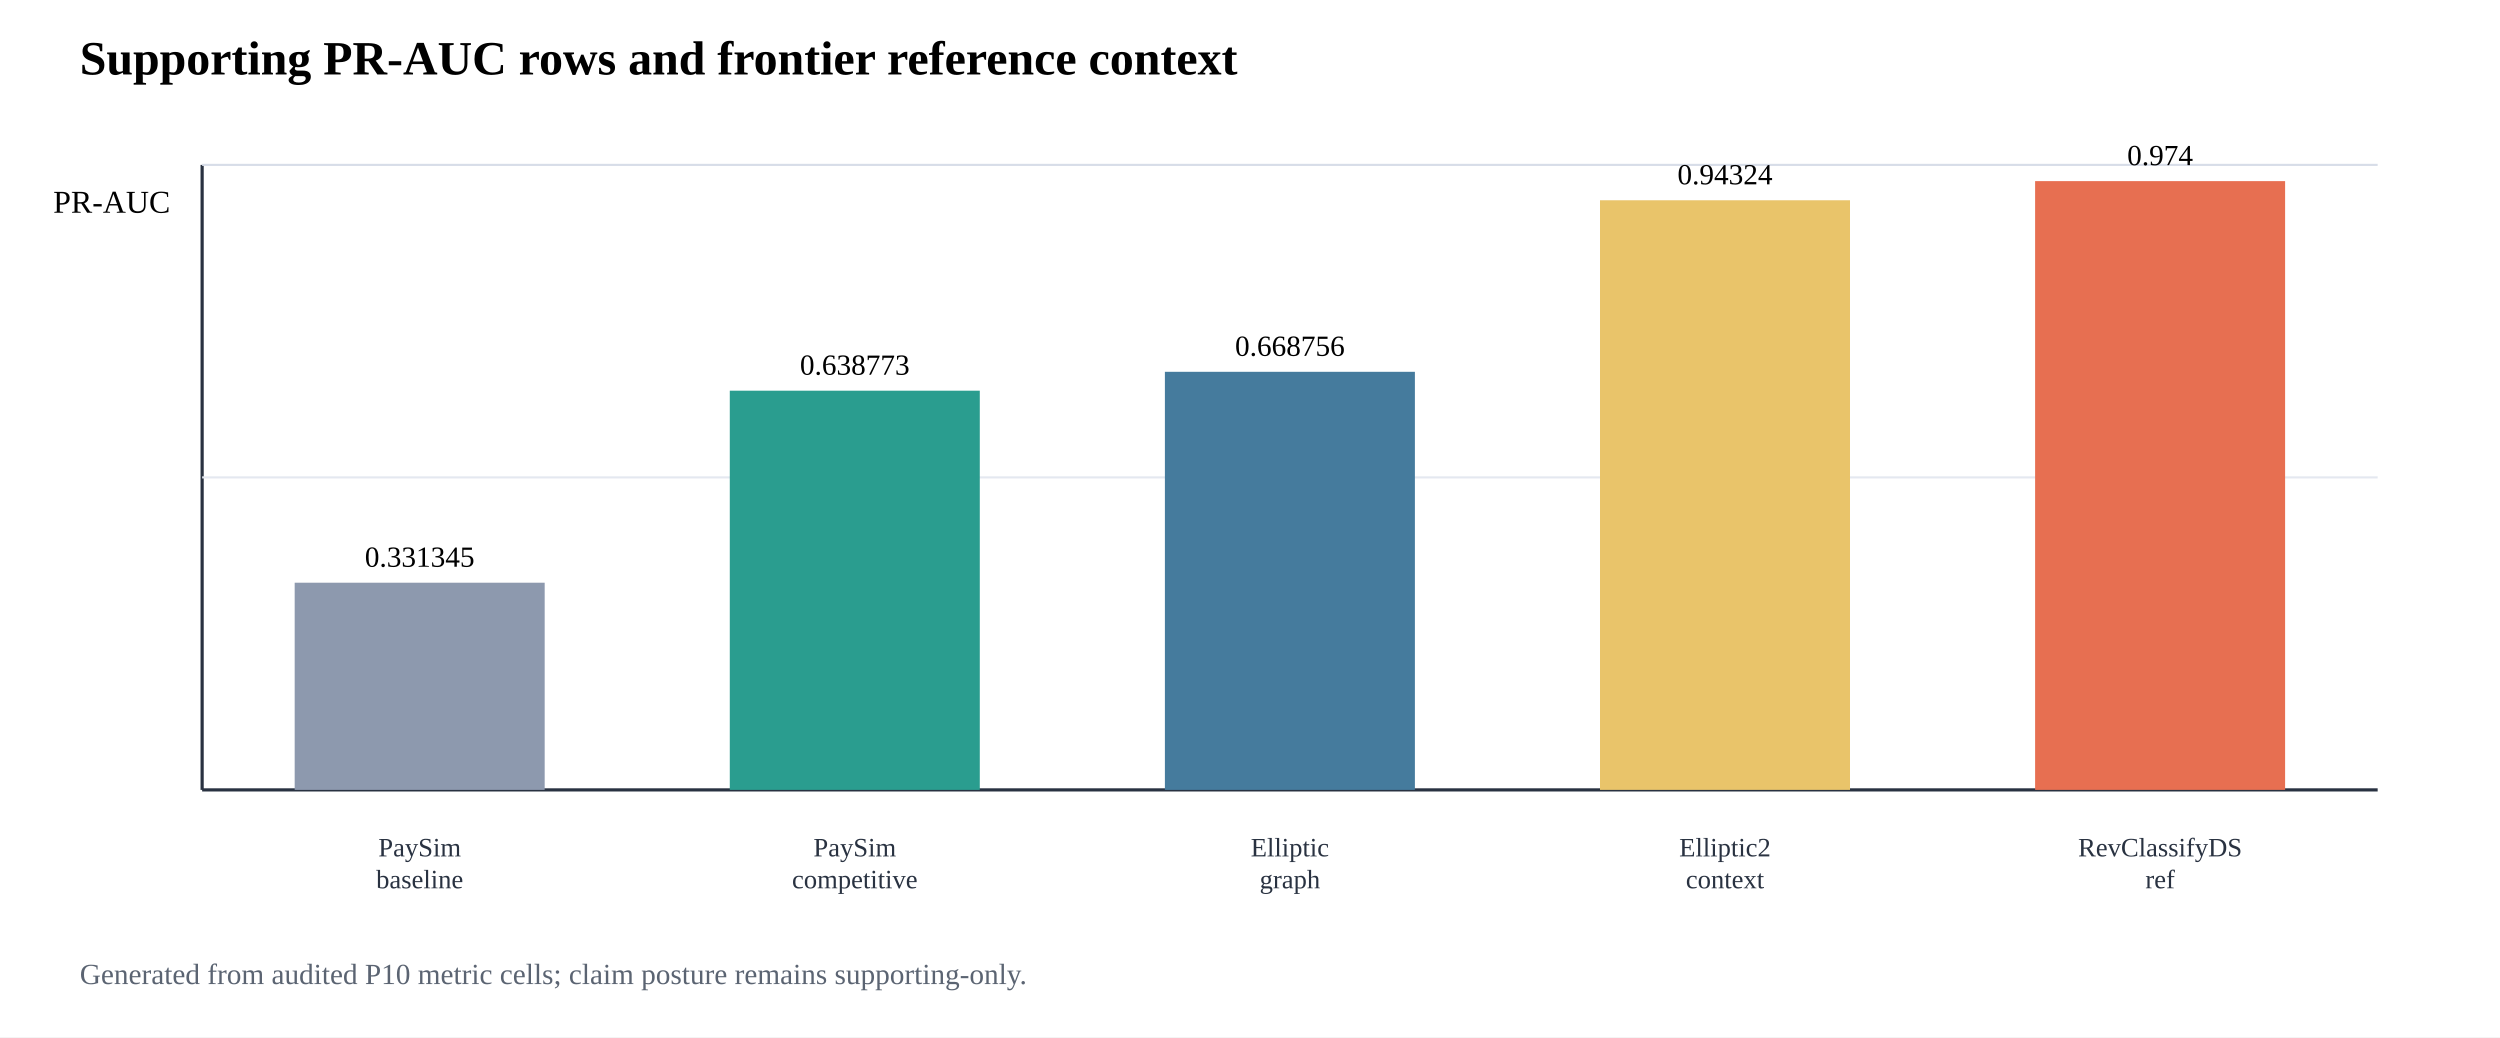
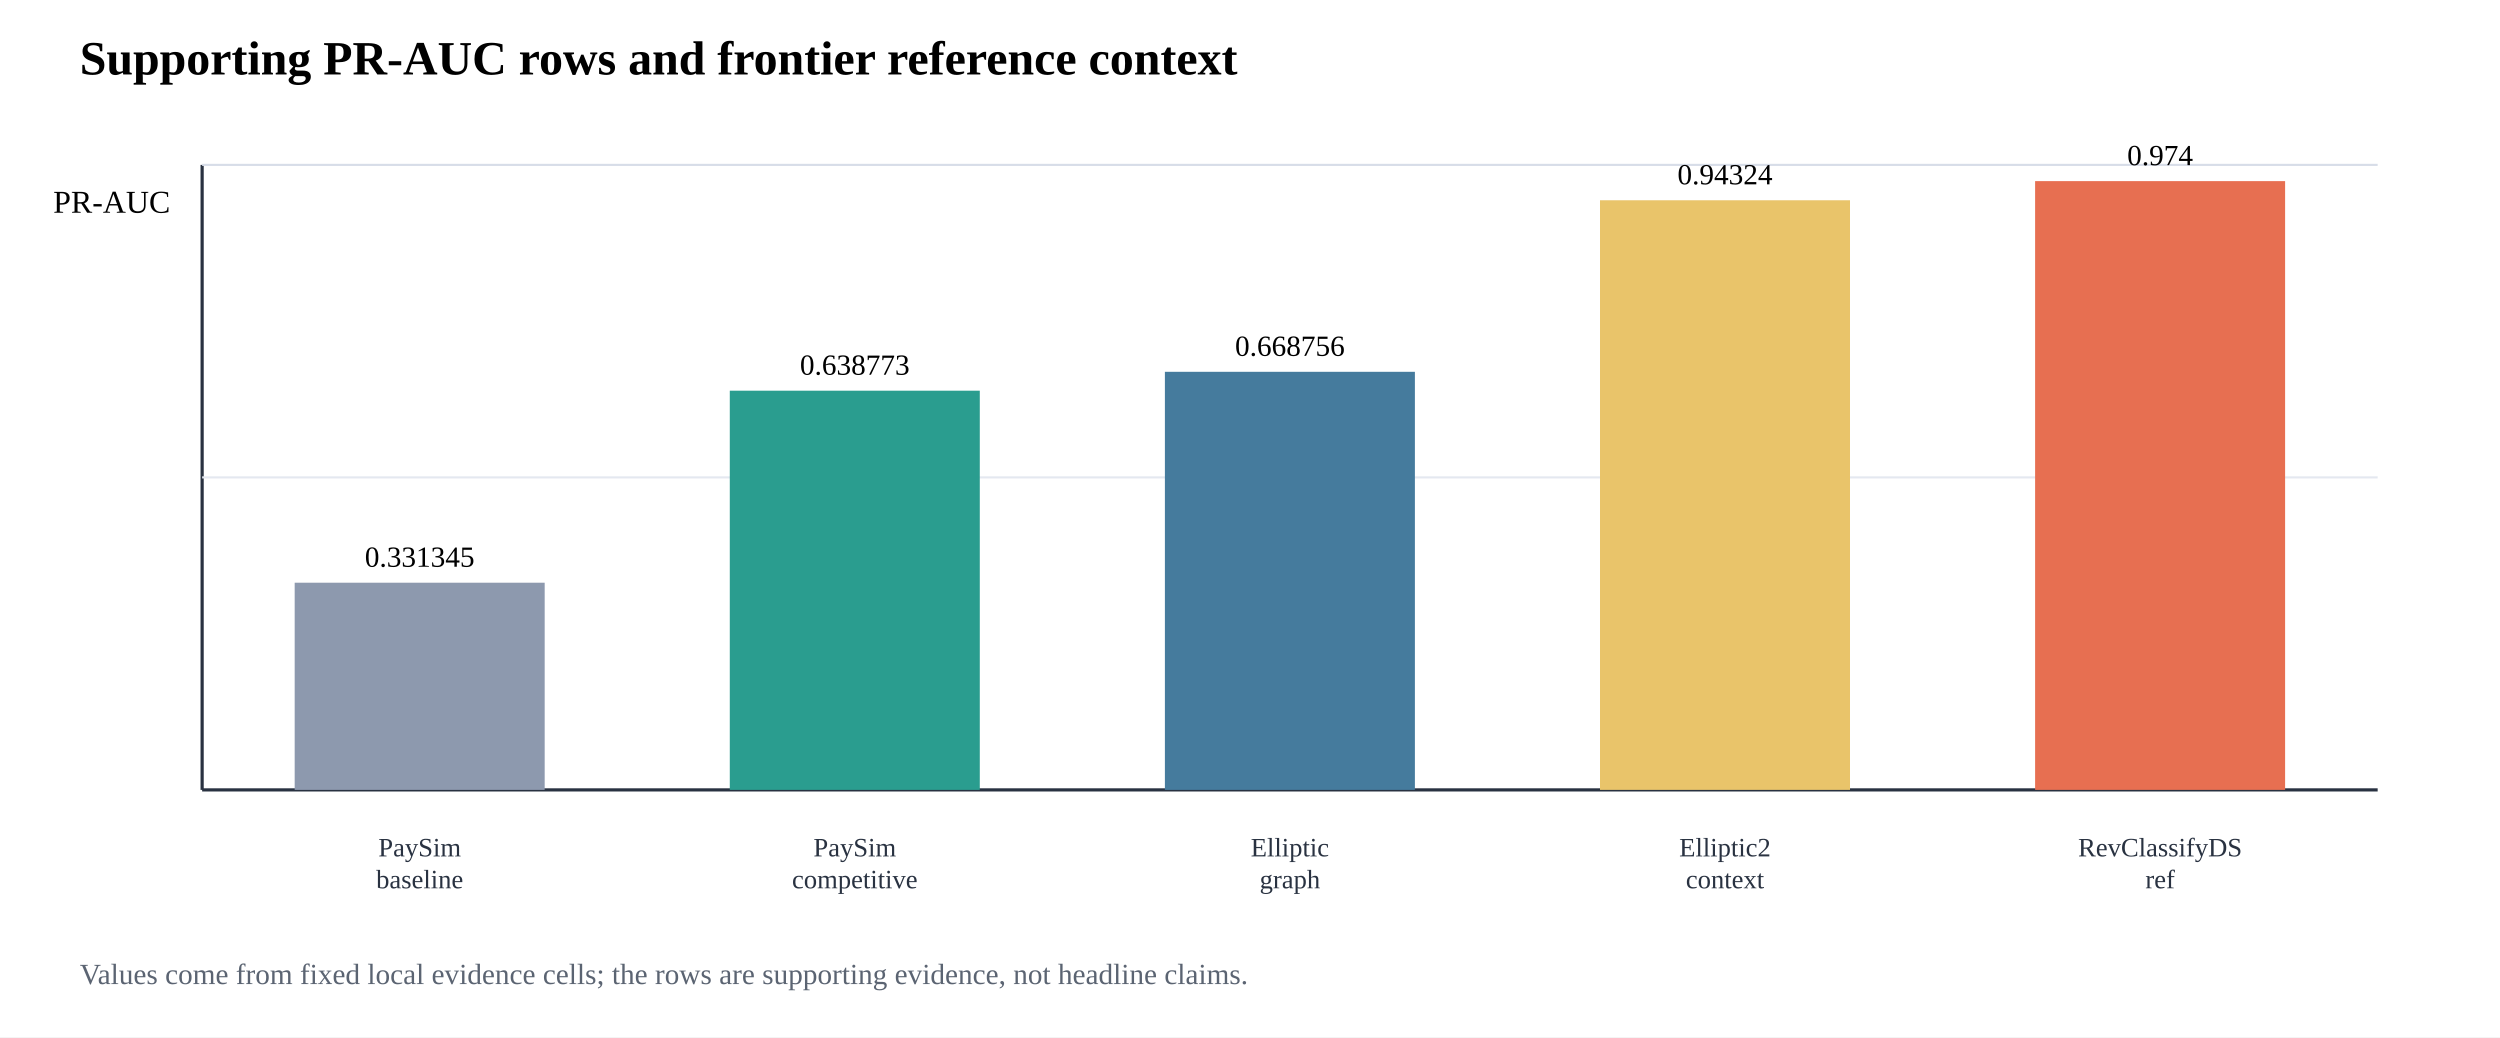
<svg xmlns="http://www.w3.org/2000/svg" width="940" height="390" viewBox="0 0 940 390" role="img">
  <rect width="100%" height="100%" fill="#ffffff" />
  <text x="30" y="28" font-size="18" font-weight="700">Supporting PR-AUC rows and frontier reference context</text>
  <line x1="76" y1="297" x2="894" y2="297" stroke="#293241" stroke-width="1.2" />
  <line x1="76" y1="62" x2="76" y2="297" stroke="#293241" stroke-width="1.2" />
  <text x="20" y="80" font-size="12">PR-AUC</text>
  <line x1="76" y1="62" x2="894" y2="62" stroke="#d7dde8" stroke-width="0.8" />
  <line x1="76" y1="179.5" x2="894" y2="179.5" stroke="#e4e8f0" stroke-width="0.8" />
  <rect x="110.8" y="219.1" width="94" height="77.9" fill="#8d99ae" />
  <text x="157.8" y="213.1" text-anchor="middle" font-size="11">0.331345</text>
  <text x="157.8" y="322.0" text-anchor="middle" font-size="10" fill="#293241">PaySim</text>
  <text x="157.8" y="334.0" text-anchor="middle" font-size="10" fill="#293241">baseline</text>
  <rect x="274.4" y="146.9" width="94" height="150.1" fill="#2a9d8f" />
  <text x="321.4" y="140.9" text-anchor="middle" font-size="11">0.638773</text>
  <text x="321.4" y="322.0" text-anchor="middle" font-size="10" fill="#293241">PaySim</text>
  <text x="321.4" y="334.0" text-anchor="middle" font-size="10" fill="#293241">competitive</text>
  <rect x="438.0" y="139.8" width="94" height="157.2" fill="#457b9d" />
  <text x="485.0" y="133.8" text-anchor="middle" font-size="11">0.668756</text>
  <text x="485.0" y="322.0" text-anchor="middle" font-size="10" fill="#293241">Elliptic</text>
  <text x="485.0" y="334.0" text-anchor="middle" font-size="10" fill="#293241">graph</text>
  <rect x="601.6" y="75.3" width="94" height="221.7" fill="#e9c46a" />
  <text x="648.6" y="69.3" text-anchor="middle" font-size="11">0.94324</text>
  <text x="648.6" y="322.0" text-anchor="middle" font-size="10" fill="#293241">Elliptic2</text>
  <text x="648.6" y="334.0" text-anchor="middle" font-size="10" fill="#293241">context</text>
  <rect x="765.2" y="68.1" width="94" height="228.9" fill="#e76f51" />
  <text x="812.2" y="62.1" text-anchor="middle" font-size="11">0.974</text>
  <text x="812.2" y="322.0" text-anchor="middle" font-size="10" fill="#293241">RevClassifyDS</text>
  <text x="812.2" y="334.0" text-anchor="middle" font-size="10" fill="#293241">ref</text>
-   <text x="30" y="370" font-size="11" fill="#5b6472">Generated from audited P10 metric cells; claim posture remains supporting-only.</text>
+   <text x="30" y="370" font-size="11" fill="#5b6472">Values come from fixed local evidence cells; the rows are supporting evidence, not headline claims.</text>
</svg>
